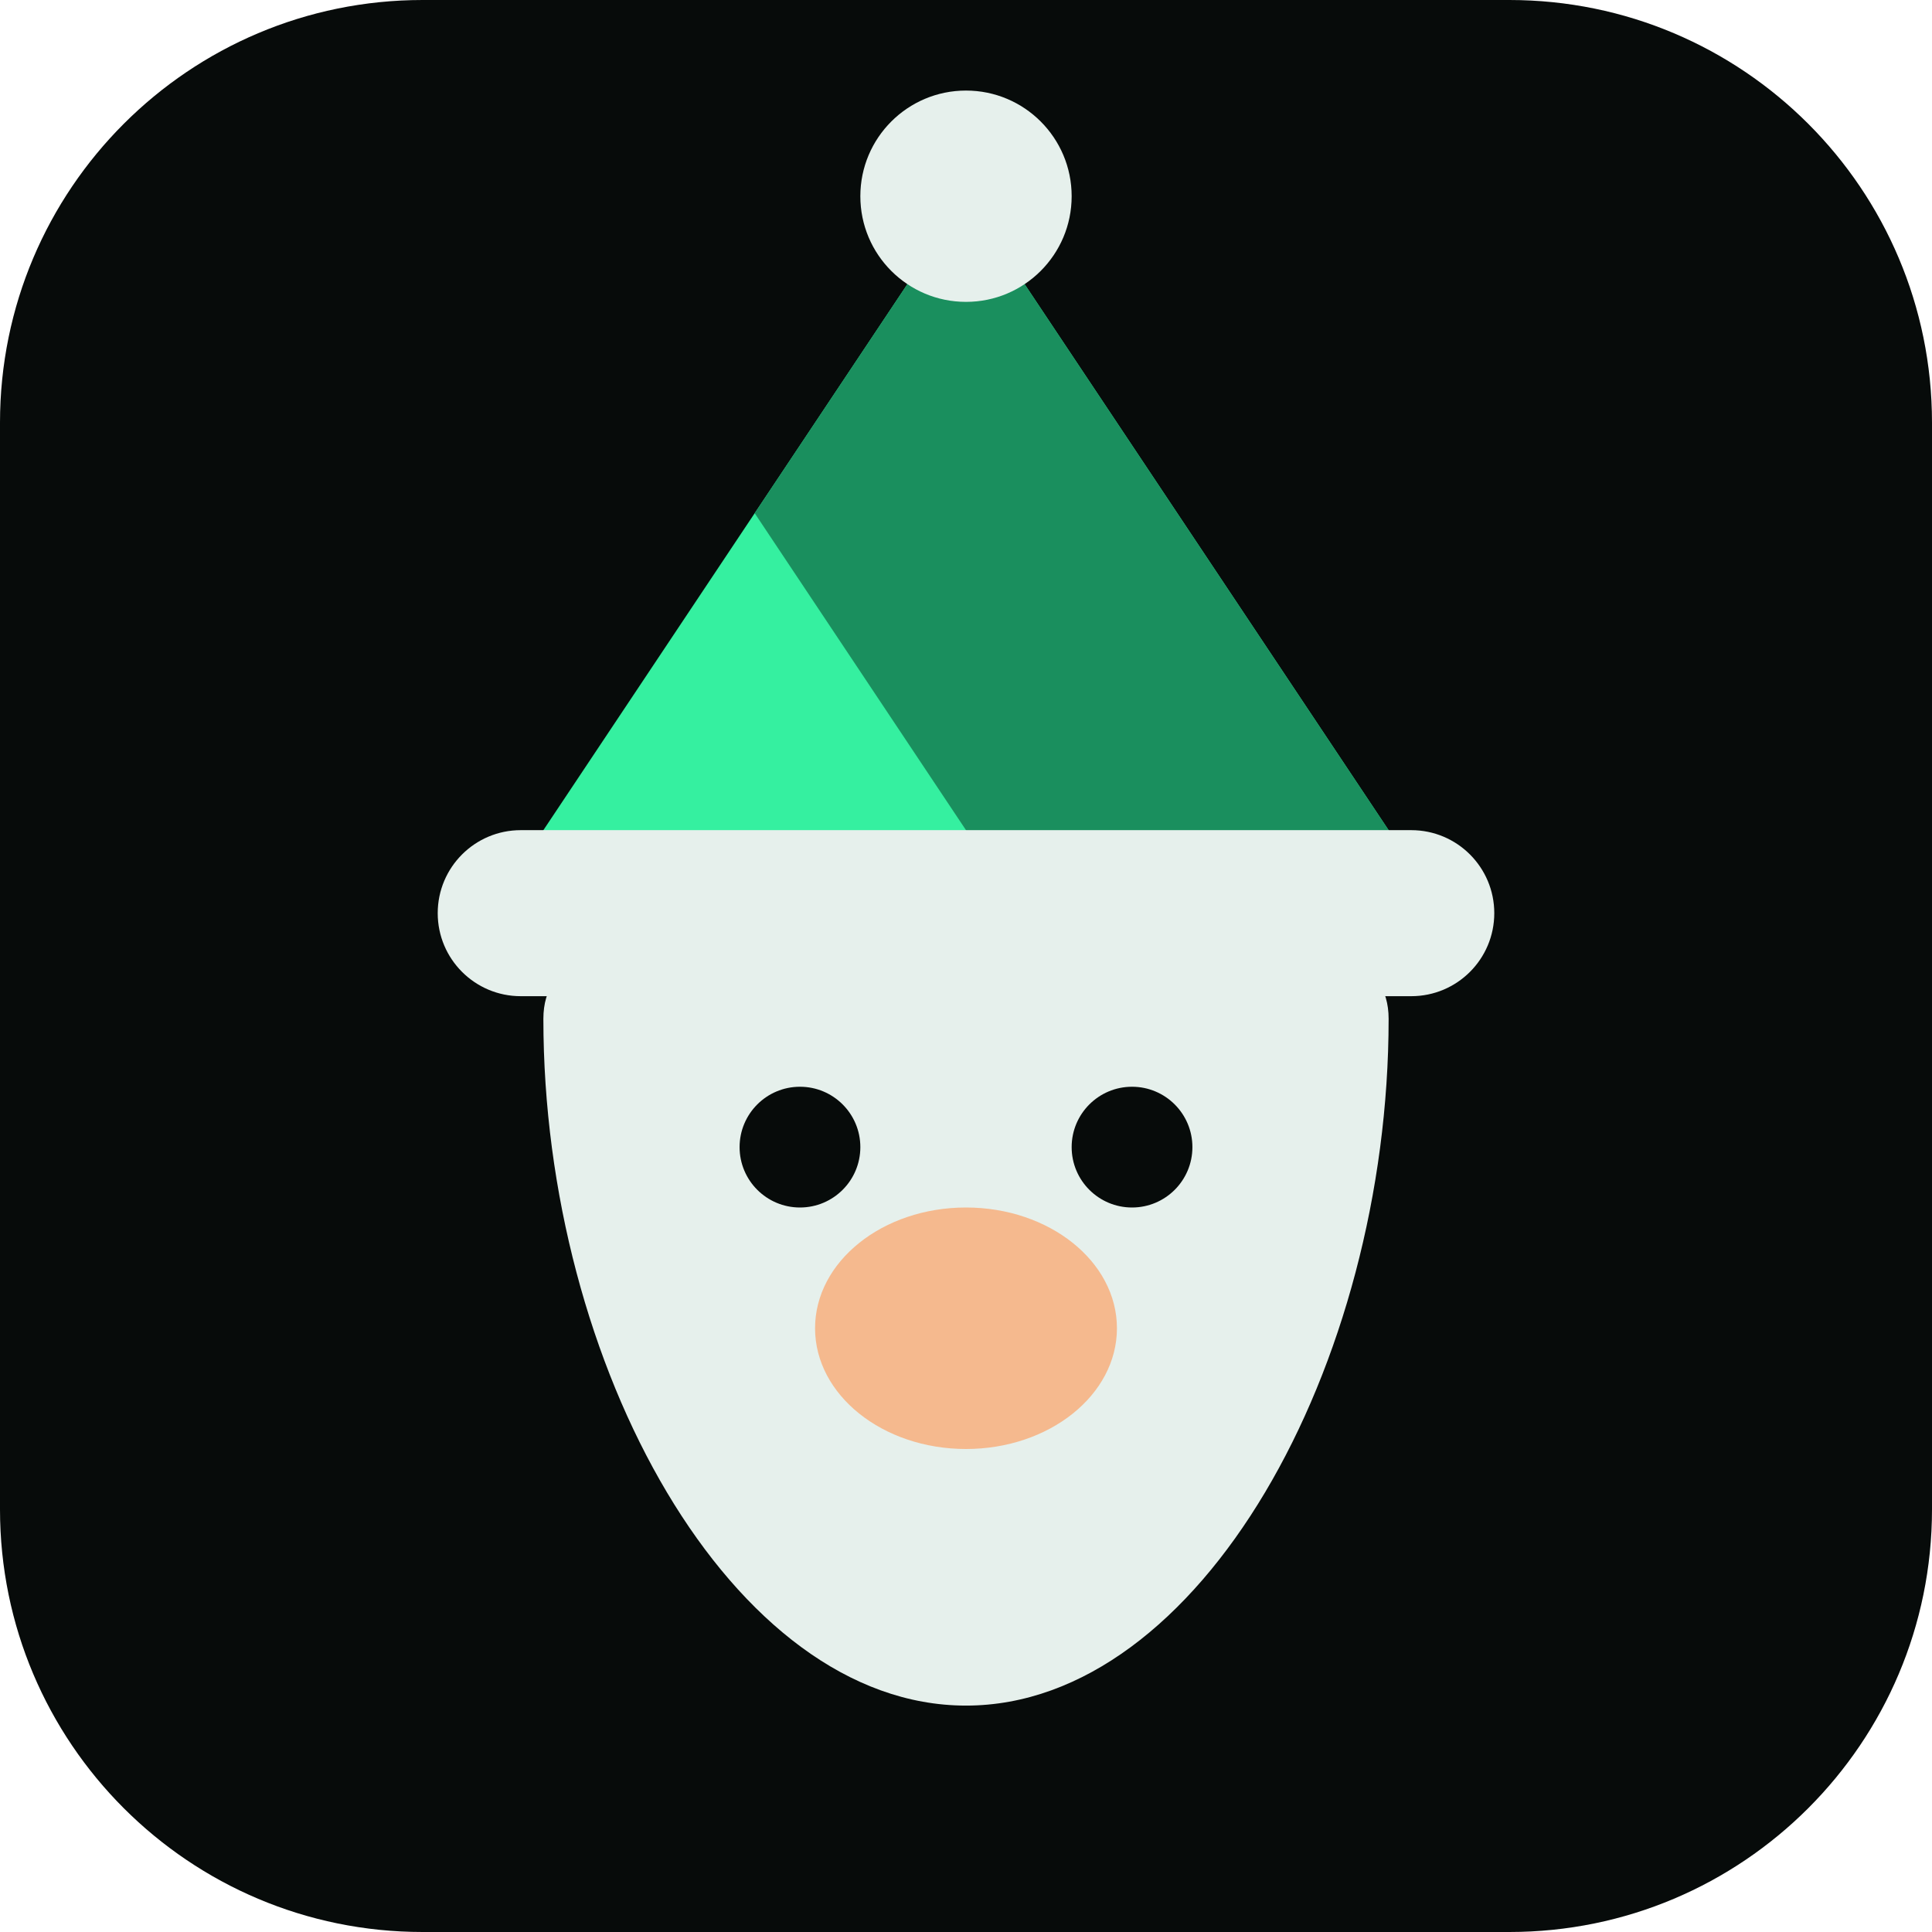
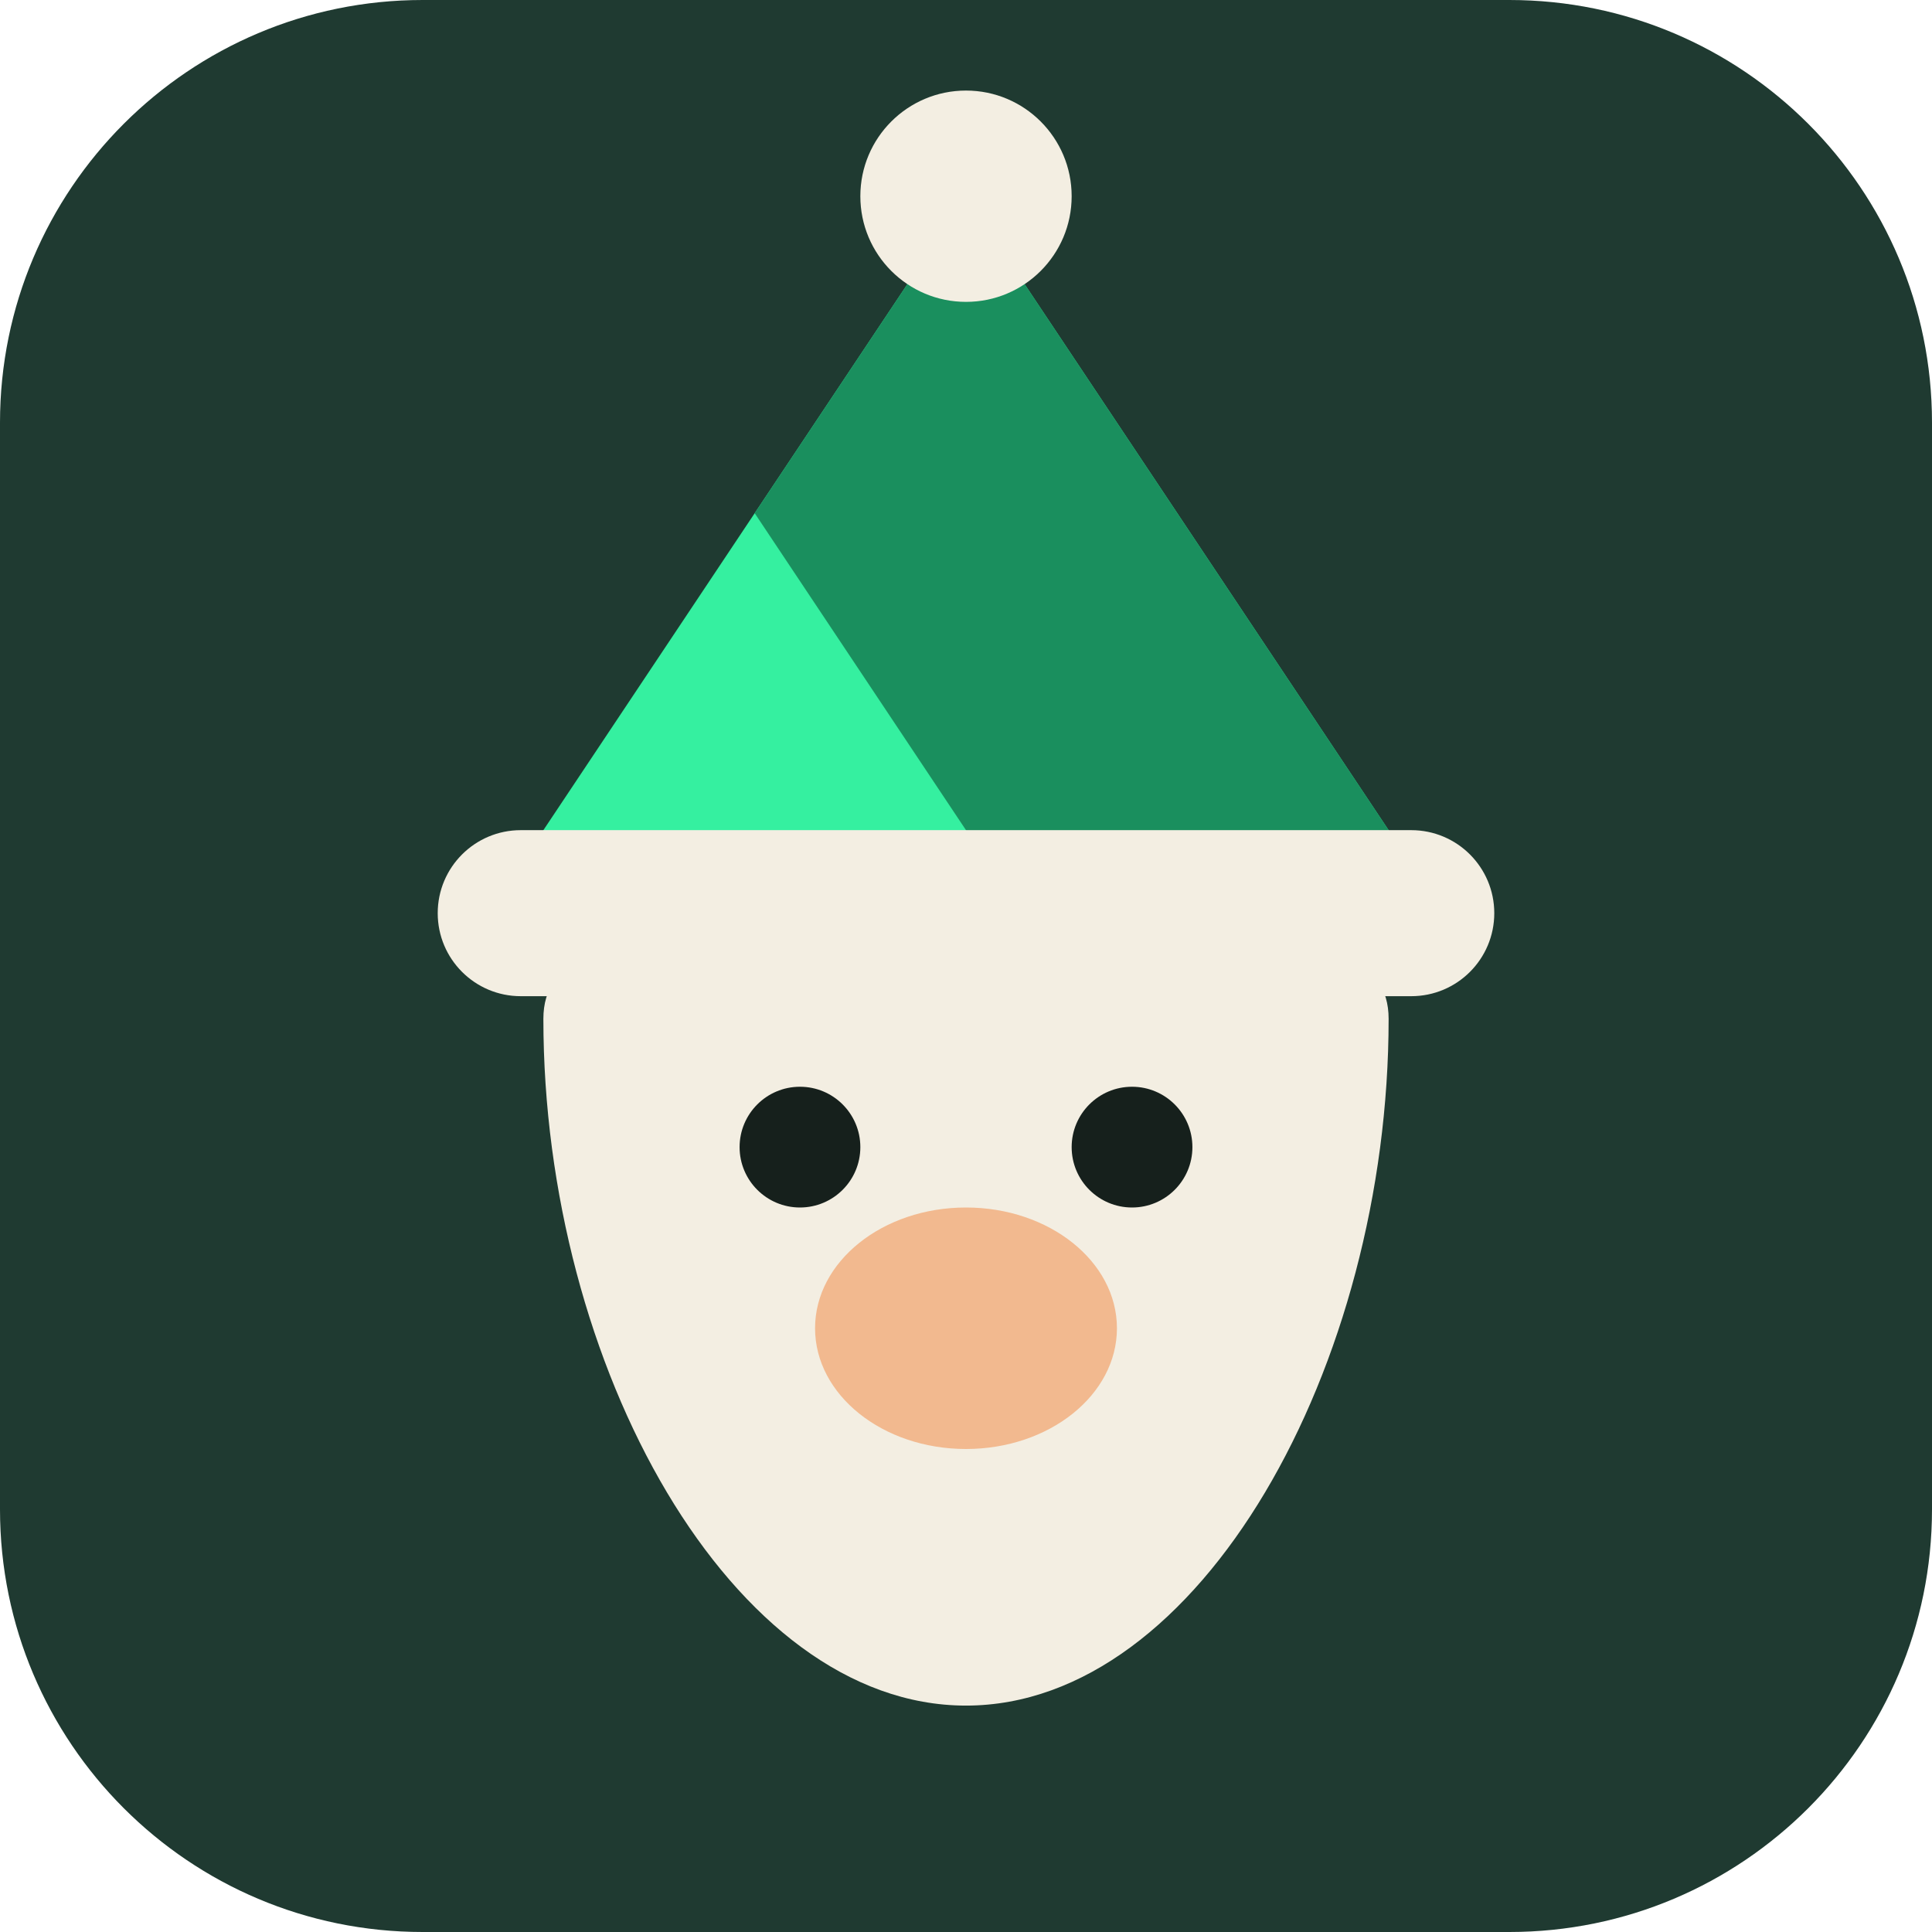
<svg xmlns="http://www.w3.org/2000/svg" width="256" height="256" viewBox="0 0 256 256" fill="none">
-   <rect width="256" height="256" rx="56" fill="#070B0A" />
+   <rect width="256" height="256" rx="56" fill="#1F3A31" />
  <path d="M128 26 68 116h120L128 26Z" fill="#35F0A0" />
  <path d="M128 26 100 68l32 48h56L128 26Z" fill="#1A8F5E" />
-   <path d="M78 128h100c4 0 6 3 6 7 0 46-25 91-56 91s-56-45-56-91c0-4 2-7 6-7Z" fill="#E6F0EC" />
-   <circle cx="106" cy="152" r="8" fill="#070B0A" />
-   <circle cx="150" cy="152" r="8" fill="#070B0A" />
-   <ellipse cx="128" cy="176" rx="20" ry="16" fill="#F5B98E" />
-   <rect x="58" y="110" width="140" height="22" rx="11" fill="#E6F0EC" />
-   <circle cx="128" cy="26" r="14" fill="#E6F0EC" />
+   <path d="M78 128h100c4 0 6 3 6 7 0 46-25 91-56 91s-56-45-56-91c0-4 2-7 6-7Z" fill="#F3EEE2" />
+   <circle cx="106" cy="152" r="8" fill="#16201C" />
+   <circle cx="150" cy="152" r="8" fill="#16201C" />
+   <ellipse cx="128" cy="176" rx="20" ry="16" fill="#F2B98F" />
+   <rect x="58" y="110" width="140" height="22" rx="11" fill="#F3EEE2" />
+   <circle cx="128" cy="26" r="14" fill="#F3EEE2" />
</svg>
